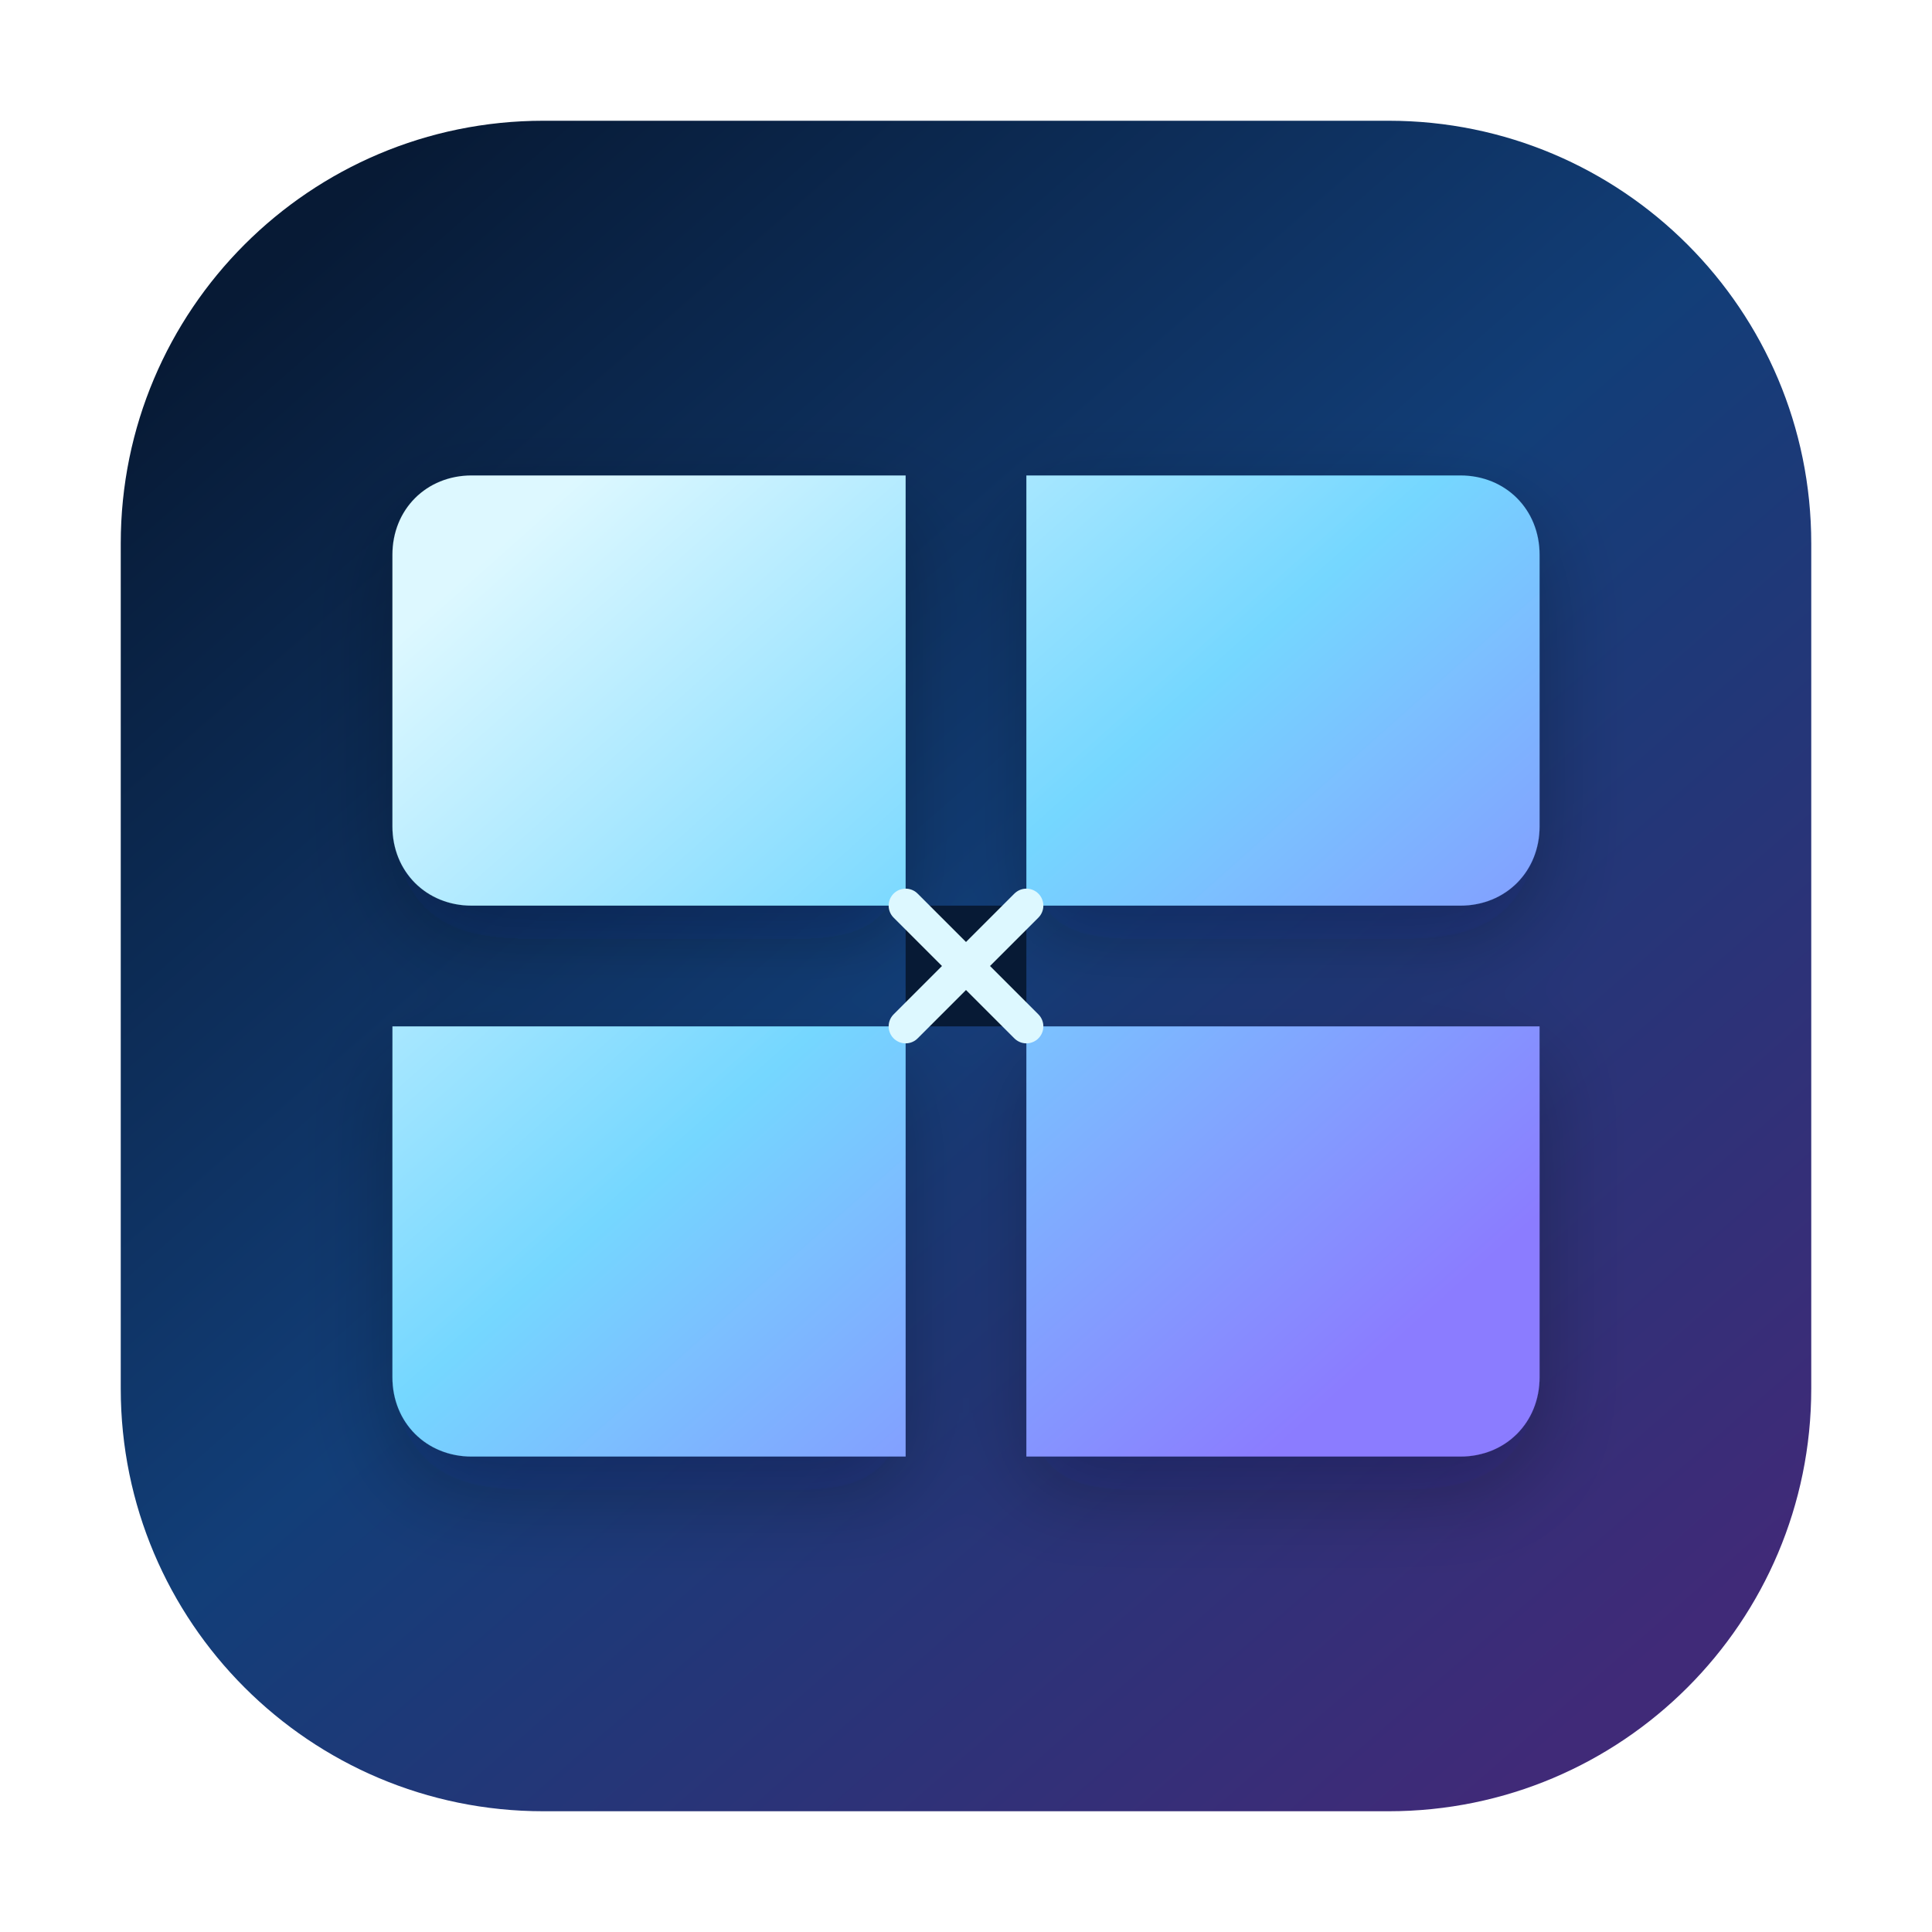
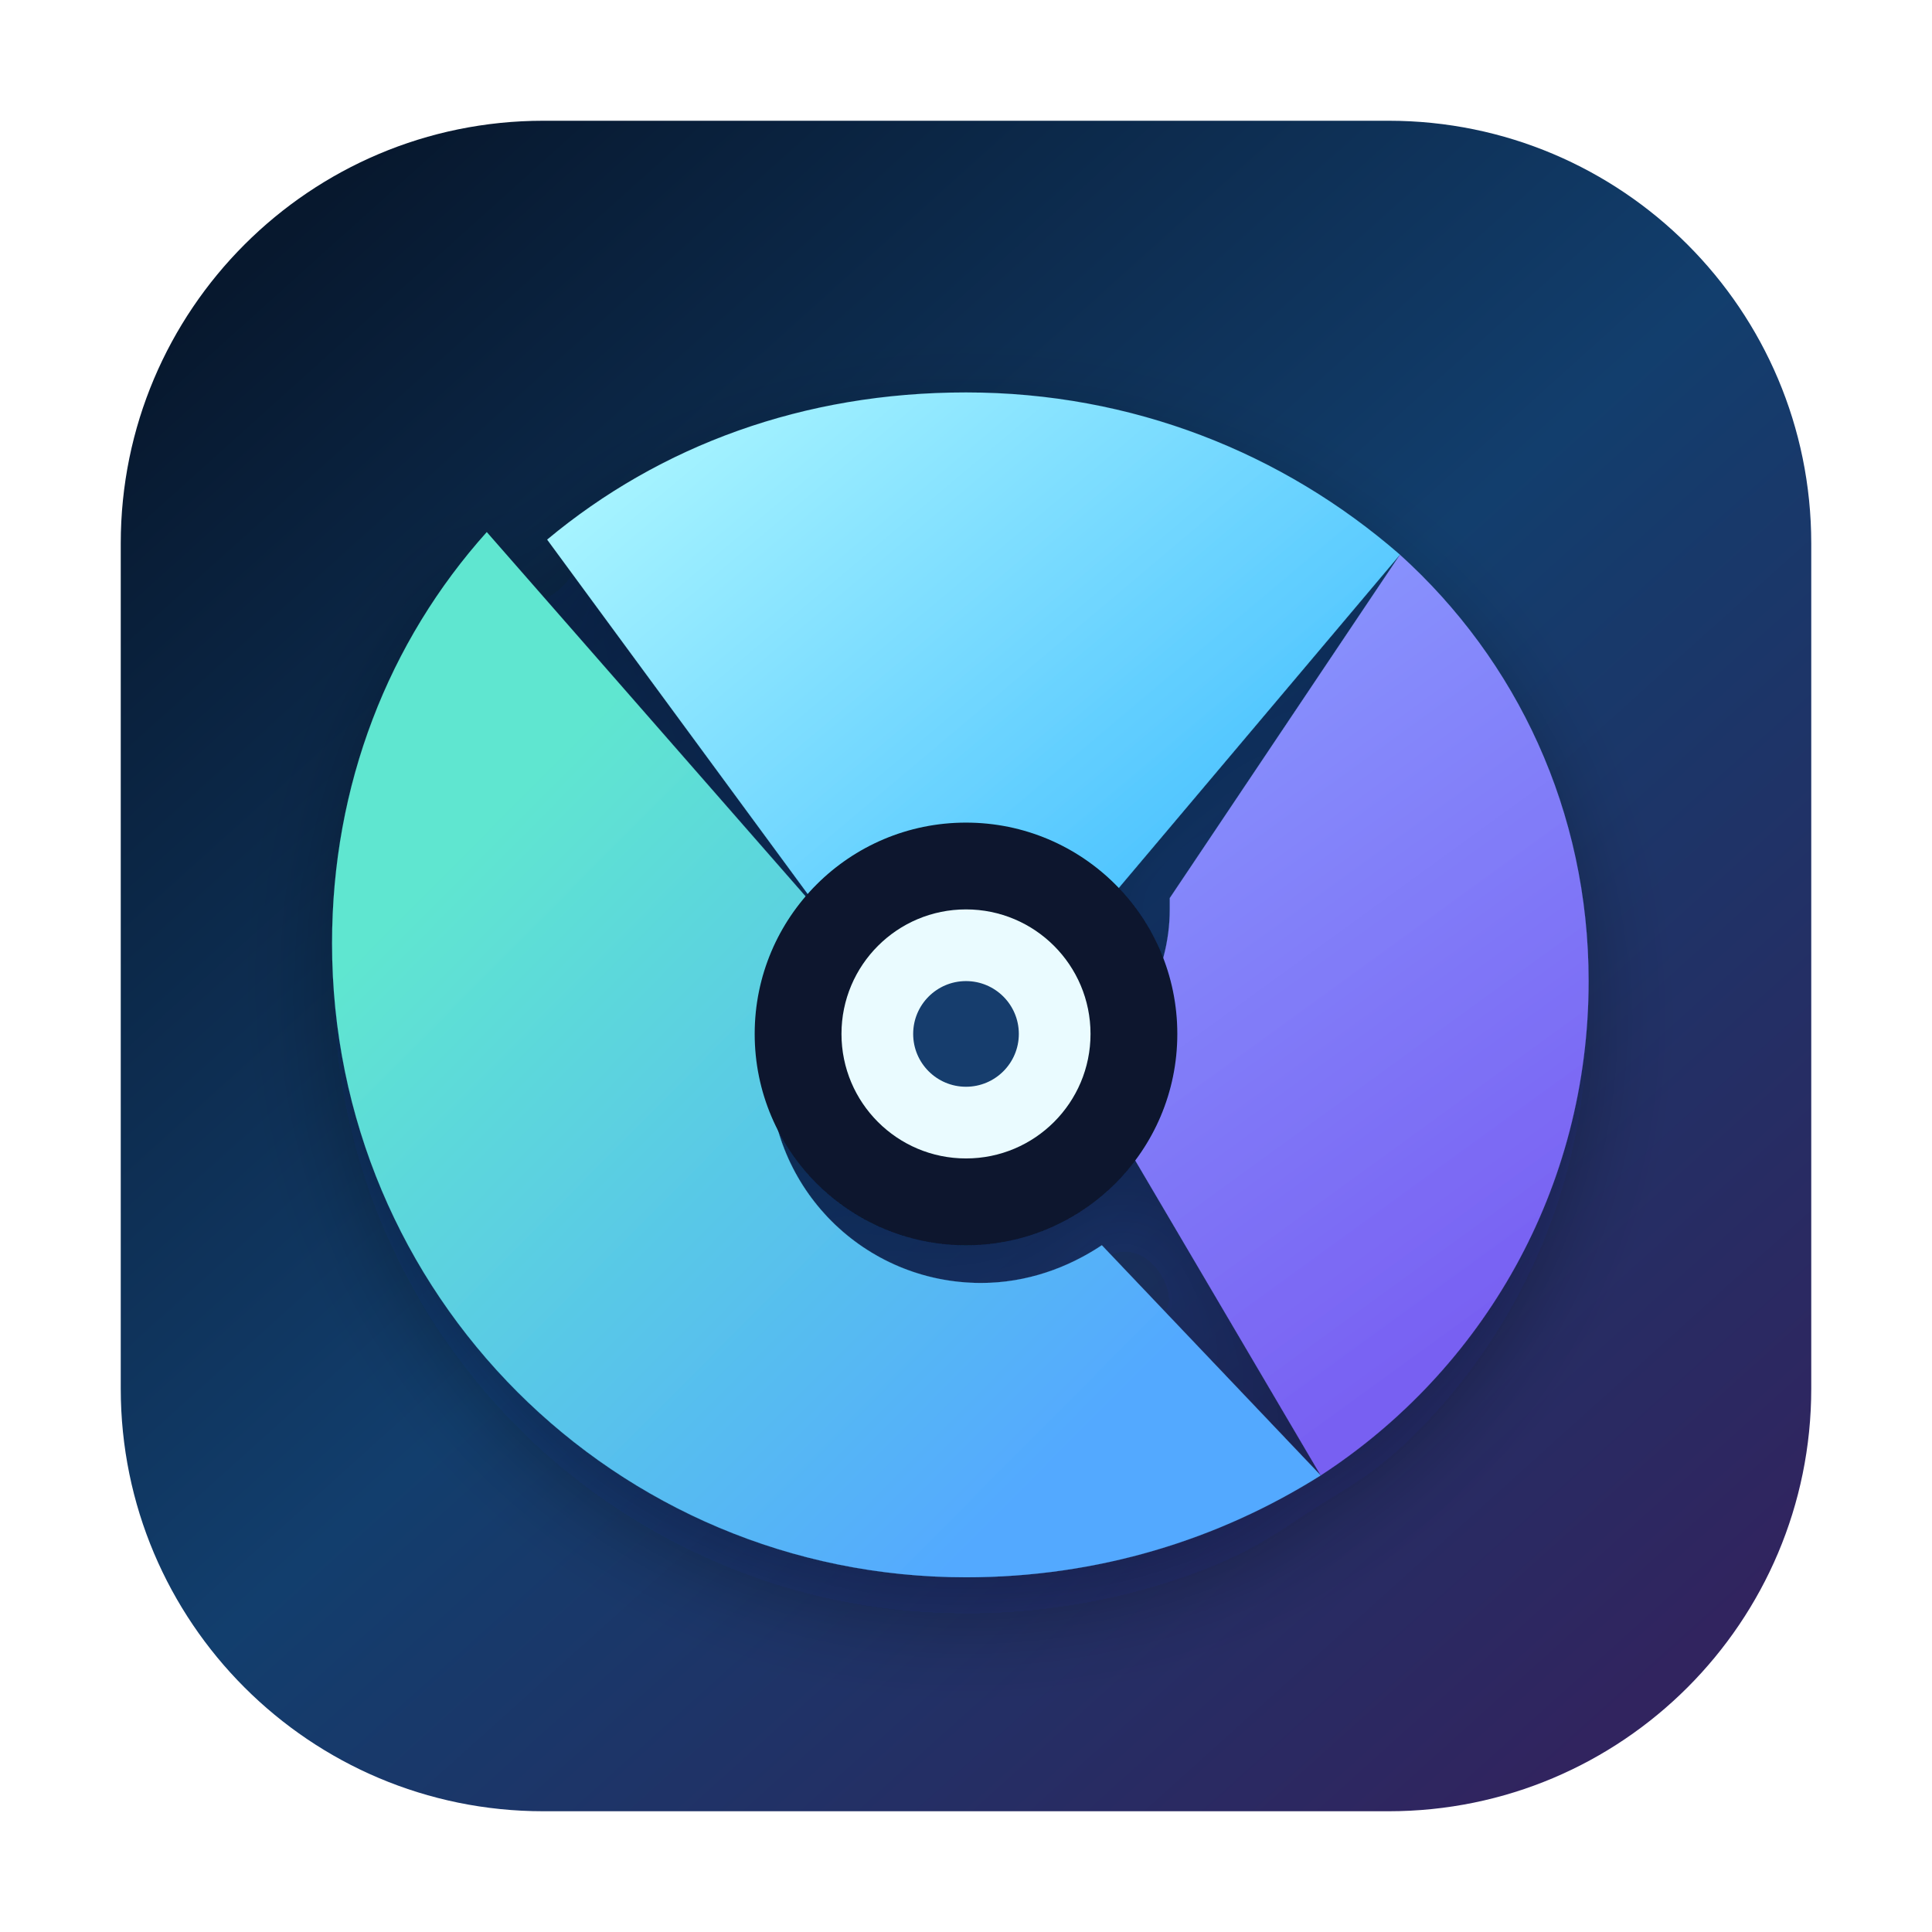
<svg xmlns="http://www.w3.org/2000/svg" viewBox="0 0 1024 1024" role="img" aria-labelledby="title desc">
  <defs>
-     <linearGradient id="bg" x1="170" y1="118" x2="854" y2="900" gradientUnits="userSpaceOnUse">
-       <stop offset="0" stop-color="#071A35" />
-       <stop offset="0.48" stop-color="#123E78" />
-       <stop offset="1" stop-color="#402A78" />
+     <linearGradient id="foundation" x1="158" y1="118" x2="866" y2="904" gradientUnits="userSpaceOnUse">
+       <stop offset="0" stop-color="#07182E" />
+       <stop offset="0.50" stop-color="#123E6D" />
+       <stop offset="1" stop-color="#31245F" />
    </linearGradient>
-     <linearGradient id="paneA" x1="286" y1="270" x2="706" y2="742" gradientUnits="userSpaceOnUse">
-       <stop offset="0" stop-color="#DDF8FF" />
-       <stop offset="0.48" stop-color="#75D7FF" />
-       <stop offset="1" stop-color="#8B7CFF" />
+     <linearGradient id="north" x1="342" y1="236" x2="590" y2="530" gradientUnits="userSpaceOnUse">
+       <stop offset="0" stop-color="#A7F4FF" />
+       <stop offset="1" stop-color="#45BFFF" />
    </linearGradient>
-     <filter id="lift" x="-20%" y="-20%" width="140%" height="140%">
-       <feDropShadow dx="0" dy="18" stdDeviation="24" flood-color="#020A18" flood-opacity="0.28" />
+     <linearGradient id="east" x1="532" y1="356" x2="786" y2="706" gradientUnits="userSpaceOnUse">
+       <stop offset="0" stop-color="#8B9BFF" />
+       <stop offset="1" stop-color="#7860F2" />
+     </linearGradient>
+     <linearGradient id="west" x1="244" y1="450" x2="566" y2="770" gradientUnits="userSpaceOnUse">
+       <stop offset="0" stop-color="#5FE6D0" />
+       <stop offset="1" stop-color="#53A9FF" />
+     </linearGradient>
+     <filter id="soft" x="-20%" y="-20%" width="140%" height="140%">
+       <feDropShadow dx="0" dy="20" stdDeviation="24" flood-color="#020915" flood-opacity="0.30" />
    </filter>
  </defs>
-   <rect x="64" y="64" width="896" height="896" rx="224" fill="url(#bg)" />
-   <g filter="url(#lift)" fill="url(#paneA)">
-     <path d="M250 252H480V480H250C226 480 208 462 208 438V294C208 270 226 252 250 252Z" />
-     <path d="M544 252H774C798 252 816 270 816 294V438C816 462 798 480 774 480H544V252Z" />
-     <path d="M208 544H480V772H250C226 772 208 754 208 730V544Z" />
-     <path d="M544 544H816V730C816 754 798 772 774 772H544V544Z" />
+   <rect x="64" y="64" width="896" height="896" rx="224" fill="url(#foundation)" />
+   <g filter="url(#soft)">
+     <path d="M512 208C600 208 680 240 742 294L580 486C560 470 536 462 512 462C484 462 460 472 440 490L290 286C350 236 426 208 512 208Z" fill="url(#north)" />
+     <path d="M742 294C804 350 842 430 842 520C842 630 786 726 700 782L574 568C602 548 620 516 620 482C620 480 620 478 620 476L742 294Z" fill="url(#east)" />
+     <path d="M700 782C646 816 582 836 512 836C326 836 176 686 176 500C176 416 206 340 258 282L440 490C420 510 408 538 408 568C408 630 458 680 520 680C544 680 566 672 584 660L700 782Z" fill="url(#west)" />
+     <circle cx="512" cy="548" r="112" fill="#07182E" />
+     <circle cx="512" cy="548" r="66" fill="#EAFBFF" />
+     <circle cx="512" cy="548" r="28" fill="#123E6D" />
  </g>
-   <path d="M480 480H544V544H480Z" fill="#071A35" />
-   <path d="M480 480L544 544M544 480L480 544" stroke="#DDF8FF" stroke-width="18" stroke-linecap="round" />
</svg>
